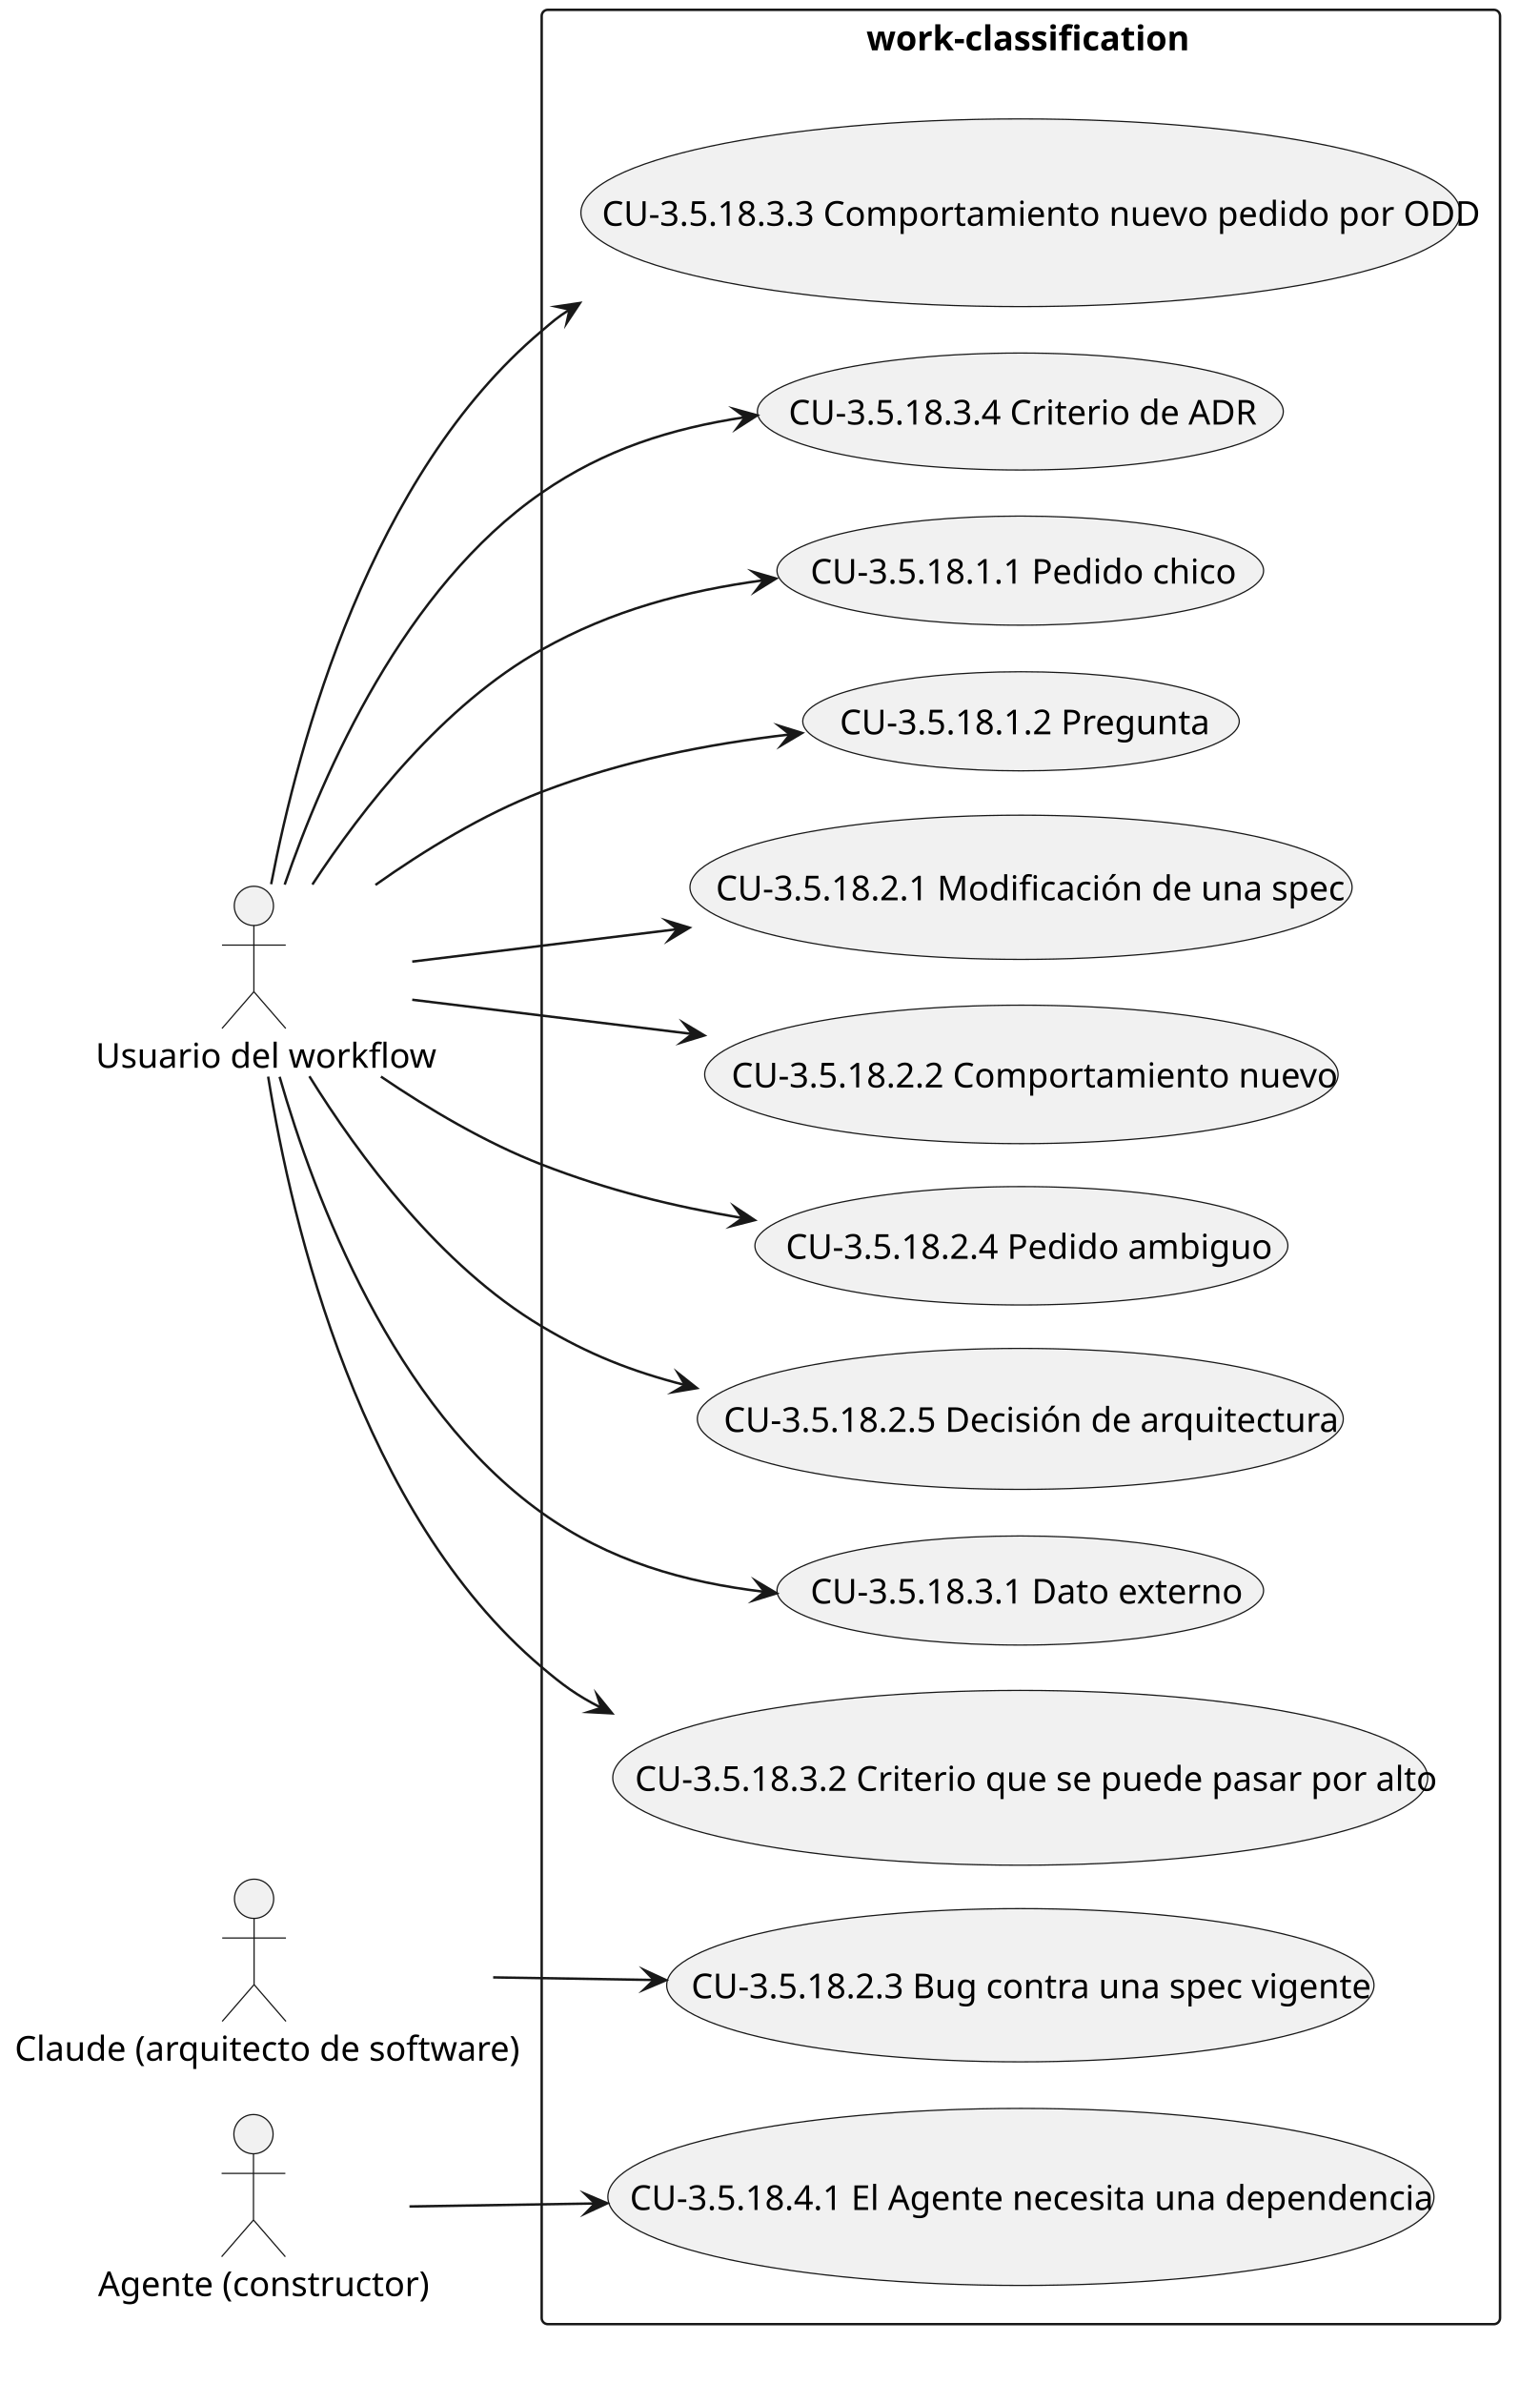
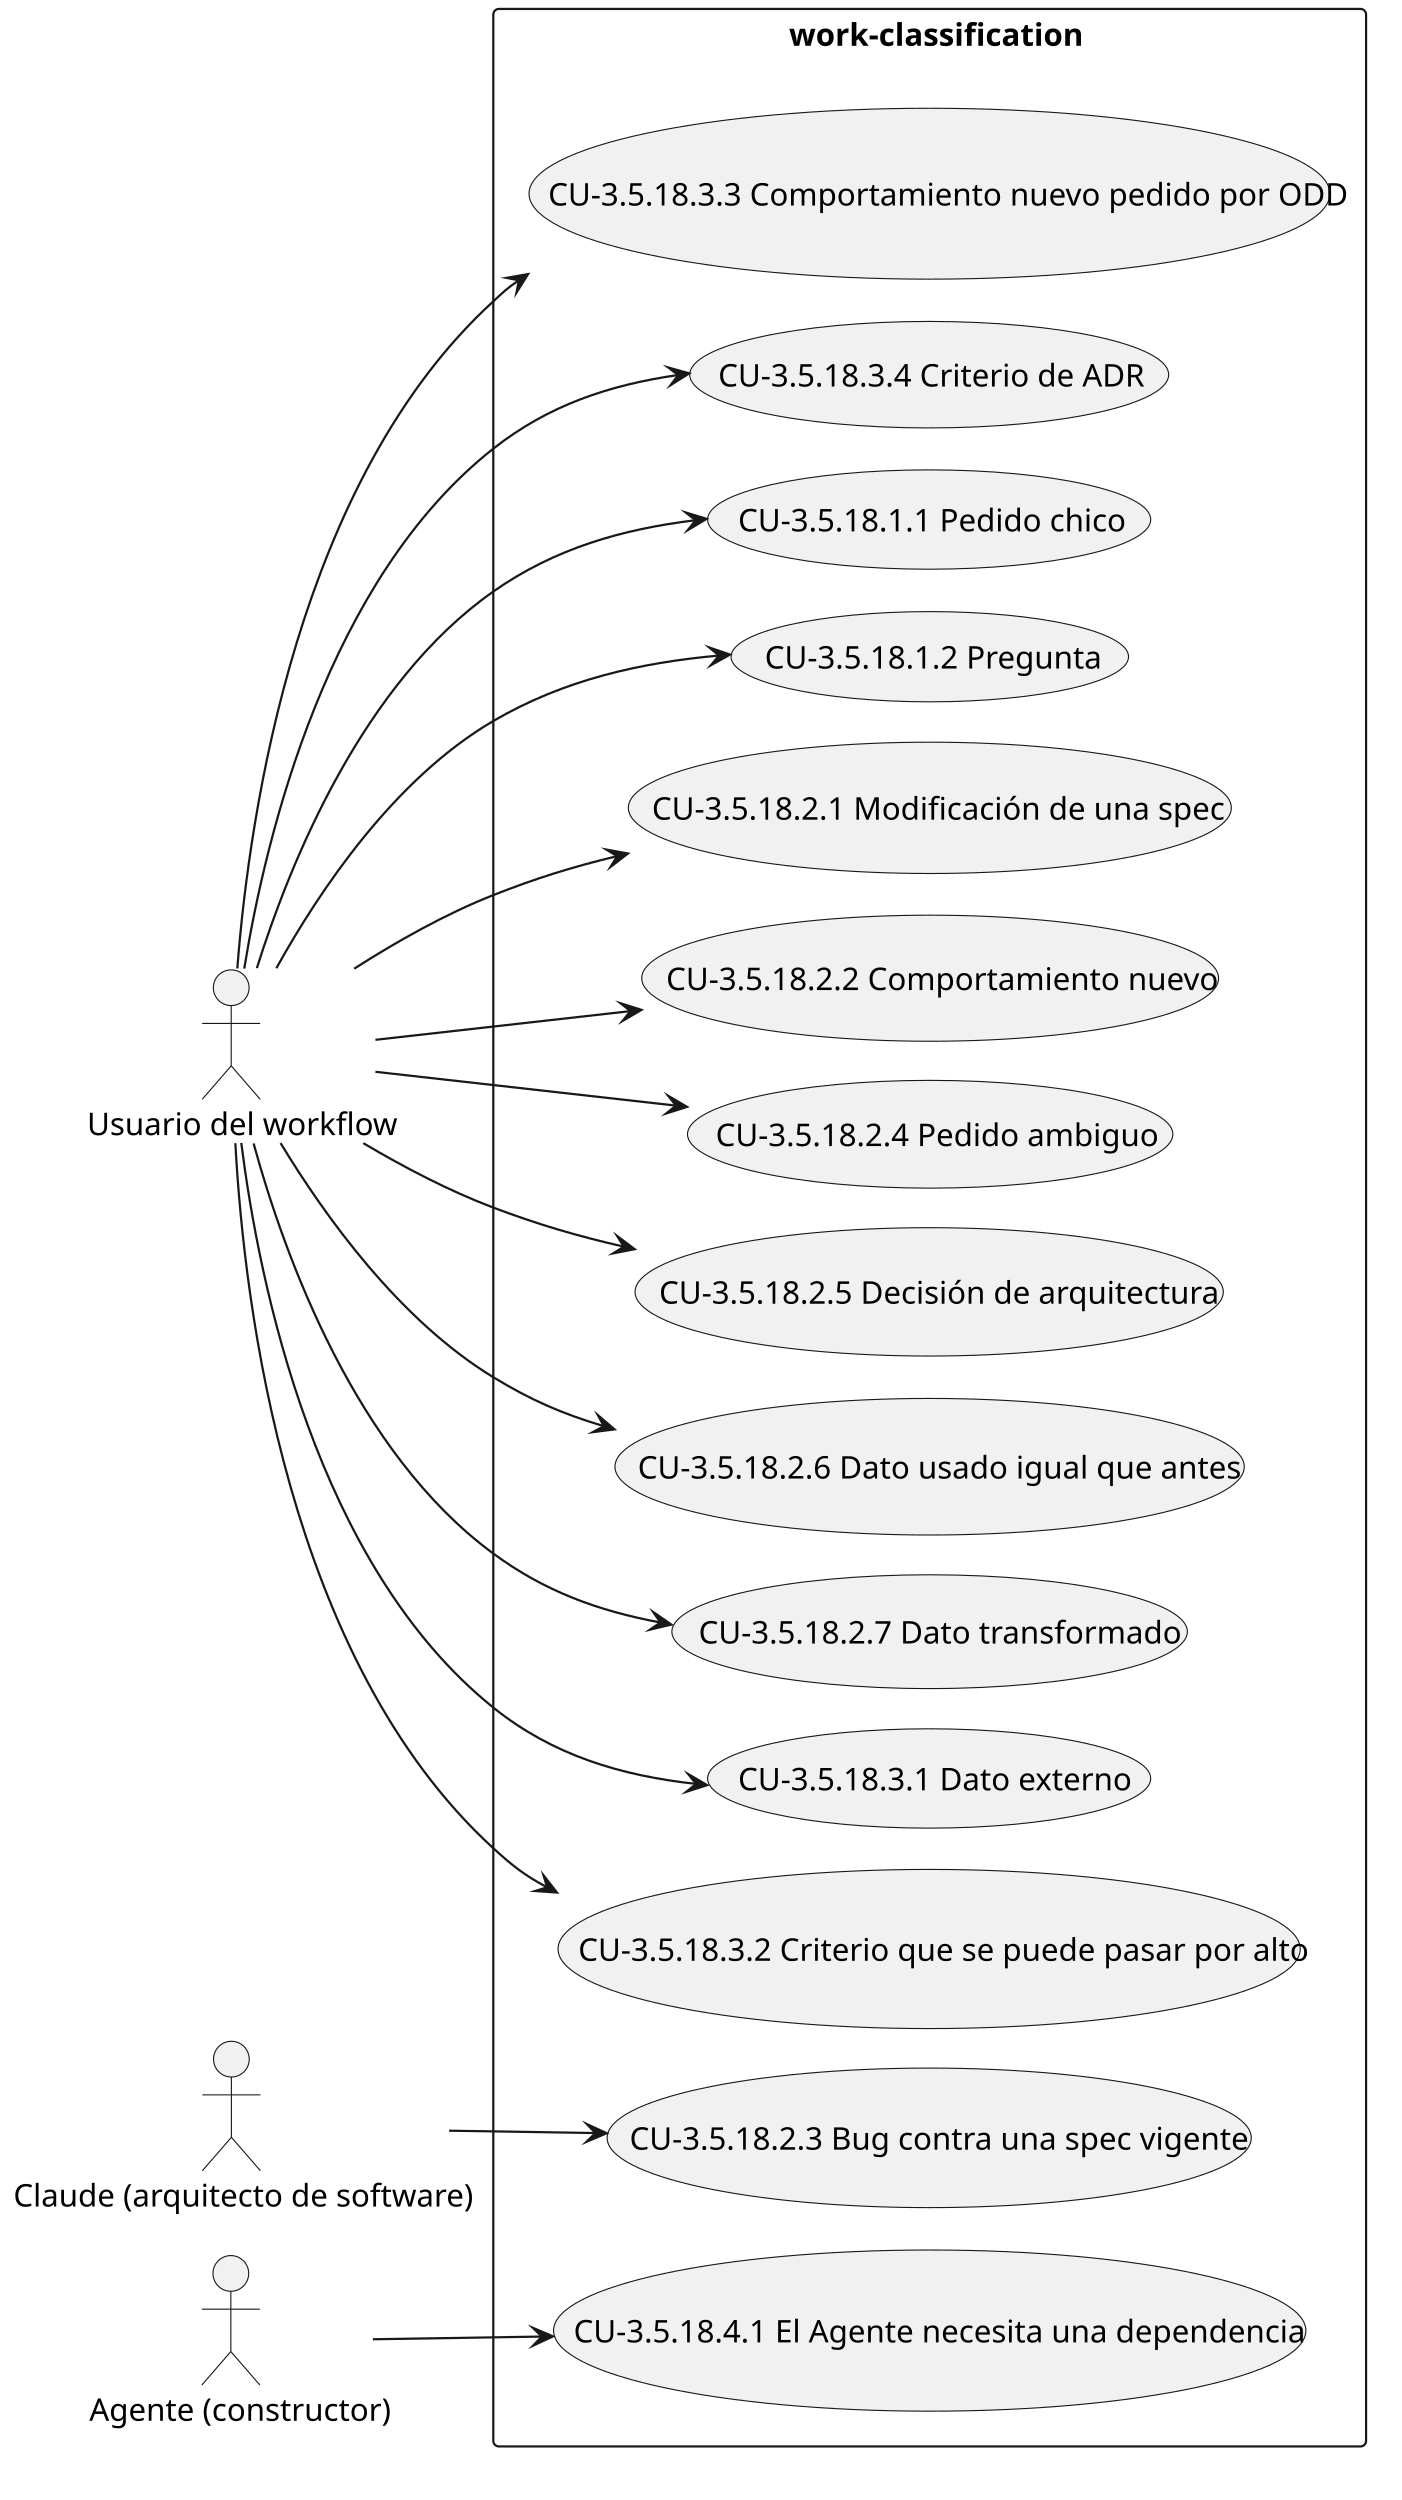
- <svg xmlns="http://www.w3.org/2000/svg" version="1.1" data-diagram-type="DESCRIPTION" style="width:628px;height:972px;background:#FFFFFF;" width="628px" height="972px" viewBox="0 0 628 972" zoomAndPan="magnify" preserveAspectRatio="none" contentStyleType="text/css">
+ <svg xmlns="http://www.w3.org/2000/svg" version="1.1" data-diagram-type="DESCRIPTION" style="width:628px;height:1120px;background:#FFFFFF;" width="628px" height="1120px" viewBox="0 0 628 1120" zoomAndPan="magnify" preserveAspectRatio="none" contentStyleType="text/css">
  <defs />
  <g font-family="sans-serif" lengthAdjust="spacing">
    <g class="cluster" data-qualified-name="work-classification" id="ent0004" data-source-line="6">
-       <rect x="221" y="4" width="391" height="944" fill="none" style="stroke:#181818;stroke-width:1;" rx="2.5" ry="2.5" />
+       <rect x="221" y="4" width="391" height="1092" fill="none" style="stroke:#181818;stroke-width:1;" rx="2.5" ry="2.5" />
      <text x="353.479" y="20.533" fill="#000" font-size="14" textLength="126.041" font-weight="700">work-classification</text>
    </g>
    <g class="entity" data-qualified-name="A1" id="ent0001" data-source-line="3">
-       <ellipse cx="103.579" cy="369.5" rx="8" ry="8" fill="#F1F1F1" style="stroke:#181818;stroke-width:0.5;" />
-       <path d="M103.579,377.5 L103.579,404.5 M90.579,385.5 L116.579,385.5 M103.579,404.5 L90.579,419.5 M103.579,404.5 L116.579,419.5" style="stroke:#181818;stroke-width:0.5;" fill="none" />
-       <text x="39" y="435.533" fill="#000" font-size="14" textLength="129.158">Usuario del workflow</text>
+       <ellipse cx="103.579" cy="442.5" rx="8" ry="8" fill="#F1F1F1" style="stroke:#181818;stroke-width:0.5;" />
+       <path d="M103.579,450.5 L103.579,477.5 M90.579,458.5 L116.579,458.5 M103.579,477.5 L90.579,492.5 M103.579,477.5 L116.579,492.5" style="stroke:#181818;stroke-width:0.5;" fill="none" />
+       <text x="39" y="508.533" fill="#000" font-size="14" textLength="129.158">Usuario del workflow</text>
    </g>
    <g class="entity" data-qualified-name="A2" id="ent0002" data-source-line="4">
-       <ellipse cx="103.662" cy="774.5" rx="8" ry="8" fill="#F1F1F1" style="stroke:#181818;stroke-width:0.5;" />
-       <path d="M103.662,782.5 L103.662,809.5 M90.662,790.5 L116.662,790.5 M103.662,809.5 L90.662,824.5 M103.662,809.5 L116.662,824.5" style="stroke:#181818;stroke-width:0.5;" fill="none" />
-       <text x="6" y="840.533" fill="#000" font-size="14" textLength="195.323">Claude (arquitecto de software)</text>
+       <ellipse cx="103.662" cy="922.5" rx="8" ry="8" fill="#F1F1F1" style="stroke:#181818;stroke-width:0.5;" />
+       <path d="M103.662,930.5 L103.662,957.5 M90.662,938.5 L116.662,938.5 M103.662,957.5 L90.662,972.5 M103.662,957.5 L116.662,972.5" style="stroke:#181818;stroke-width:0.5;" fill="none" />
+       <text x="6" y="988.533" fill="#000" font-size="14" textLength="195.323">Claude (arquitecto de software)</text>
    </g>
    <g class="entity" data-qualified-name="A3" id="ent0003" data-source-line="5">
-       <ellipse cx="103.417" cy="870.5" rx="8" ry="8" fill="#F1F1F1" style="stroke:#181818;stroke-width:0.5;" />
-       <path d="M103.417,878.5 L103.417,905.5 M90.417,886.5 L116.417,886.5 M103.417,905.5 L90.417,920.5 M103.417,905.5 L116.417,920.5" style="stroke:#181818;stroke-width:0.5;" fill="none" />
-       <text x="40" y="936.533" fill="#000" font-size="14" textLength="126.834">Agente (constructor)</text>
+       <ellipse cx="103.417" cy="1018.5" rx="8" ry="8" fill="#F1F1F1" style="stroke:#181818;stroke-width:0.5;" />
+       <path d="M103.417,1026.5 L103.417,1053.5 M90.417,1034.5 L116.417,1034.5 M103.417,1053.5 L90.417,1068.5 M103.417,1053.5 L116.417,1068.5" style="stroke:#181818;stroke-width:0.5;" fill="none" />
+       <text x="40" y="1084.533" fill="#000" font-size="14" textLength="126.834">Agente (constructor)</text>
    </g>
    <g class="entity" data-qualified-name="work-classification.UC_3_5_18_1_1" id="ent0005" data-source-line="7">
      <ellipse cx="416.263" cy="232.753" rx="99.263" ry="22.253" fill="#F1F1F1" style="stroke:#181818;stroke-width:0.5;" />
      <text x="330.656" y="238.057" fill="#000" font-size="14" textLength="171.213">CU-3.5.18.1.1 Pedido chico</text>
    </g>
    <g class="entity" data-qualified-name="work-classification.UC_3_5_18_1_2" id="ent0006" data-source-line="8">
      <ellipse cx="416.548" cy="294.21" rx="89.048" ry="20.21" fill="#F1F1F1" style="stroke:#181818;stroke-width:0.5;" />
      <text x="342.614" y="299.514" fill="#000" font-size="14" textLength="147.868">CU-3.5.18.1.2 Pregunta</text>
    </g>
    <g class="entity" data-qualified-name="work-classification.UC_3_5_18_2_1" id="ent0007" data-source-line="9">
      <ellipse cx="416.57" cy="361.914" rx="135.07" ry="29.414" fill="#F1F1F1" style="stroke:#181818;stroke-width:0.5;" />
      <text x="292.053" y="367.219" fill="#000" font-size="14" textLength="249.033">CU-3.5.18.2.1 Modificación de una spec</text>
    </g>
    <g class="entity" data-qualified-name="work-classification.UC_3_5_18_2_2" id="ent0008" data-source-line="10">
      <ellipse cx="416.712" cy="438.242" rx="129.212" ry="28.242" fill="#F1F1F1" style="stroke:#181818;stroke-width:0.5;" />
      <text x="298.427" y="443.547" fill="#000" font-size="14" textLength="236.571">CU-3.5.18.2.2 Comportamiento nuevo</text>
    </g>
    <g class="entity" data-qualified-name="work-classification.UC_3_5_18_2_3" id="ent0009" data-source-line="11">
-       <ellipse cx="416.285" cy="809.757" rx="144.285" ry="31.257" fill="#F1F1F1" style="stroke:#181818;stroke-width:0.5;" />
-       <text x="282.034" y="815.062" fill="#000" font-size="14" textLength="268.502">CU-3.5.18.2.3 Bug contra una spec vigente</text>
+       <ellipse cx="416.285" cy="957.757" rx="144.285" ry="31.257" fill="#F1F1F1" style="stroke:#181818;stroke-width:0.5;" />
+       <text x="282.034" y="963.062" fill="#000" font-size="14" textLength="268.502">CU-3.5.18.2.3 Bug contra una spec vigente</text>
    </g>
    <g class="entity" data-qualified-name="work-classification.UC_3_5_18_2_4" id="ent0010" data-source-line="12">
      <ellipse cx="416.719" cy="508.144" rx="108.719" ry="24.144" fill="#F1F1F1" style="stroke:#181818;stroke-width:0.5;" />
      <text x="320.602" y="513.448" fill="#000" font-size="14" textLength="192.233">CU-3.5.18.2.4 Pedido ambiguo</text>
    </g>
    <g class="entity" data-qualified-name="work-classification.UC_3_5_18_2_5" id="ent0011" data-source-line="13">
      <ellipse cx="416.269" cy="578.754" rx="131.769" ry="28.754" fill="#F1F1F1" style="stroke:#181818;stroke-width:0.5;" />
      <text x="295.259" y="584.058" fill="#000" font-size="14" textLength="242.02">CU-3.5.18.2.5 Decisión de arquitectura</text>
    </g>
-     <g class="entity" data-qualified-name="work-classification.UC_3_5_18_3_1" id="ent0012" data-source-line="14">
-       <ellipse cx="416.26" cy="648.752" rx="99.26" ry="22.252" fill="#F1F1F1" style="stroke:#181818;stroke-width:0.5;" />
-       <text x="330.657" y="654.057" fill="#000" font-size="14" textLength="171.206">CU-3.5.18.3.1 Dato externo</text>
+     <g class="entity" data-qualified-name="work-classification.UC_3_5_18_2_6" id="ent0012" data-source-line="14">
+       <ellipse cx="416.467" cy="657.093" rx="140.967" ry="30.593" fill="#F1F1F1" style="stroke:#181818;stroke-width:0.5;" />
+       <text x="285.712" y="662.398" fill="#000" font-size="14" textLength="261.509">CU-3.5.18.2.6 Dato usado igual que antes</text>
    </g>
-     <g class="entity" data-qualified-name="work-classification.UC_3_5_18_3_2" id="ent0013" data-source-line="15">
-       <ellipse cx="416.251" cy="725.15" rx="166.251" ry="35.65" fill="#F1F1F1" style="stroke:#181818;stroke-width:0.5;" />
-       <text x="259.048" y="730.455" fill="#000" font-size="14" textLength="314.405">CU-3.5.18.3.2 Criterio que se puede pasar por alto</text>
+     <g class="entity" data-qualified-name="work-classification.UC_3_5_18_2_7" id="ent0013" data-source-line="15">
+       <ellipse cx="416.47" cy="730.994" rx="115.47" ry="25.494" fill="#F1F1F1" style="stroke:#181818;stroke-width:0.5;" />
+       <text x="312.974" y="736.299" fill="#000" font-size="14" textLength="206.992">CU-3.5.18.2.7 Dato transformado</text>
    </g>
-     <g class="entity" data-qualified-name="work-classification.UC_3_5_18_3_3" id="ent0014" data-source-line="16">
+     <g class="entity" data-qualified-name="work-classification.UC_3_5_18_3_1" id="ent0014" data-source-line="16">
+       <ellipse cx="416.26" cy="796.752" rx="99.26" ry="22.252" fill="#F1F1F1" style="stroke:#181818;stroke-width:0.5;" />
+       <text x="330.657" y="802.057" fill="#000" font-size="14" textLength="171.206">CU-3.5.18.3.1 Dato externo</text>
+     </g>
+     <g class="entity" data-qualified-name="work-classification.UC_3_5_18_3_2" id="ent0015" data-source-line="17">
+       <ellipse cx="416.251" cy="873.15" rx="166.251" ry="35.65" fill="#F1F1F1" style="stroke:#181818;stroke-width:0.5;" />
+       <text x="259.048" y="878.455" fill="#000" font-size="14" textLength="314.405">CU-3.5.18.3.2 Criterio que se puede pasar por alto</text>
+     </g>
+     <g class="entity" data-qualified-name="work-classification.UC_3_5_18_3_3" id="ent0016" data-source-line="18">
      <ellipse cx="416.395" cy="86.779" rx="179.395" ry="38.279" fill="#F1F1F1" style="stroke:#181818;stroke-width:0.5;" />
      <text x="245.582" y="92.084" fill="#000" font-size="14" textLength="341.626">CU-3.5.18.3.3 Comportamiento nuevo pedido por ODD</text>
    </g>
-     <g class="entity" data-qualified-name="work-classification.UC_3_5_18_3_4" id="ent0015" data-source-line="17">
+     <g class="entity" data-qualified-name="work-classification.UC_3_5_18_3_4" id="ent0017" data-source-line="19">
      <ellipse cx="416.285" cy="167.857" rx="107.285" ry="23.857" fill="#F1F1F1" style="stroke:#181818;stroke-width:0.5;" />
      <text x="321.748" y="173.162" fill="#000" font-size="14" textLength="189.075">CU-3.5.18.3.4 Criterio de ADR</text>
    </g>
-     <g class="entity" data-qualified-name="work-classification.UC_3_5_18_4_1" id="ent0016" data-source-line="18">
-       <ellipse cx="416.519" cy="896.104" rx="168.519" ry="36.104" fill="#F1F1F1" style="stroke:#181818;stroke-width:0.5;" />
-       <text x="256.962" y="901.409" fill="#000" font-size="14" textLength="319.115">CU-3.5.18.4.1 El Agente necesita una dependencia</text>
+     <g class="entity" data-qualified-name="work-classification.UC_3_5_18_4_1" id="ent0018" data-source-line="20">
+       <ellipse cx="416.519" cy="1044.104" rx="168.519" ry="36.104" fill="#F1F1F1" style="stroke:#181818;stroke-width:0.5;" />
+       <text x="256.962" y="1049.409" fill="#000" font-size="14" textLength="319.115">CU-3.5.18.4.1 El Agente necesita una dependencia</text>
    </g>
-     <g class="link" data-entity-1="ent0001" data-entity-2="ent0005" id="lnk17" data-link-type="dependency">
-       <polygon points="316.622,235.981,307.166,233.226,311.667,236.653,308.241,241.154,316.622,235.981" fill="#181818" style="stroke:#181818;stroke-width:1;stroke-linejoin:miter;stroke-miterlimit:10;" />
-       <path d="M127.456,360.784 C147.9,329.588 180.764,287.556 221,265 C249.806,248.851 279.577,241.002 311.667,236.653" style="stroke:#181818;stroke-width:1;" fill="none" />
+     <g class="link" data-entity-1="ent0001" data-entity-2="ent0005" id="lnk19" data-link-type="dependency">
+       <polygon points="316.563,232.454,307.146,229.57,311.599,233.058,308.112,237.512,316.563,232.454" fill="#181818" style="stroke:#181818;stroke-width:1;stroke-linejoin:miter;stroke-miterlimit:10;" />
+       <path d="M115.072,433.717 C130.162,385.721 162.717,305.879 221,265 C248.597,245.644 278.788,237.05 311.599,233.058" style="stroke:#181818;stroke-width:1;" fill="none" />
    </g>
-     <g class="link" data-entity-1="ent0001" data-entity-2="ent0006" id="lnk18" data-link-type="dependency">
-       <polygon points="327.258,298.975,317.851,296.055,322.292,299.56,318.787,304,327.258,298.975" fill="#181818" style="stroke:#181818;stroke-width:1;stroke-linejoin:miter;stroke-miterlimit:10;" />
-       <path d="M153.187,360.945 C173.133,346.841 197.117,332.154 221,323 C254.473,310.17 288.242,303.571 322.292,299.56" style="stroke:#181818;stroke-width:1;" fill="none" />
+     <g class="link" data-entity-1="ent0001" data-entity-2="ent0006" id="lnk20" data-link-type="dependency">
+       <polygon points="327.067,293.249,317.746,290.069,322.087,293.696,318.461,298.037,327.067,293.249" fill="#181818" style="stroke:#181818;stroke-width:1;stroke-linejoin:miter;stroke-miterlimit:10;" />
+       <path d="M123.803,433.767 C143.266,398.669 176.741,348.886 221,323 C252.68,304.471 287.071,296.836 322.087,293.696" style="stroke:#181818;stroke-width:1;" fill="none" />
    </g>
-     <g class="link" data-entity-1="ent0001" data-entity-2="ent0007" id="lnk19" data-link-type="dependency">
-       <polygon points="281.309,378.396,271.89,375.517,276.346,379.003,272.861,383.458,281.309,378.396" fill="#181818" style="stroke:#181818;stroke-width:1;stroke-linejoin:miter;stroke-miterlimit:10;" />
-       <path d="M168.186,392.218 C200.884,388.223 237.059,383.803 276.346,379.003" style="stroke:#181818;stroke-width:1;" fill="none" />
+     <g class="link" data-entity-1="ent0001" data-entity-2="ent0007" id="lnk21" data-link-type="dependency">
+       <polygon points="281.329,382.368,271.64,380.6,276.47,383.546,273.524,388.375,281.329,382.368" fill="#181818" style="stroke:#181818;stroke-width:1;stroke-linejoin:miter;stroke-miterlimit:10;" />
+       <path d="M158.669,433.972 C177.624,421.85 199.546,409.463 221,401 C240.062,393.481 255.911,388.527 276.47,383.546" style="stroke:#181818;stroke-width:1;" fill="none" />
    </g>
-     <g class="link" data-entity-1="ent0001" data-entity-2="ent0008" id="lnk20" data-link-type="dependency">
-       <polygon points="287.378,422.345,278.93,417.283,282.415,421.739,277.96,425.224,287.378,422.345" fill="#181818" style="stroke:#181818;stroke-width:1;stroke-linejoin:miter;stroke-miterlimit:10;" />
-       <path d="M168.186,407.782 C202.573,411.983 241.329,416.719 282.415,421.739" style="stroke:#181818;stroke-width:1;" fill="none" />
+     <g class="link" data-entity-1="ent0001" data-entity-2="ent0008" id="lnk22" data-link-type="dependency">
+       <polygon points="287.378,452.419,277.987,449.45,282.41,452.978,278.882,457.4,287.378,452.419" fill="#181818" style="stroke:#181818;stroke-width:1;stroke-linejoin:miter;stroke-miterlimit:10;" />
+       <path d="M168.186,465.833 C202.573,461.963 241.323,457.602 282.41,452.978" style="stroke:#181818;stroke-width:1;" fill="none" />
    </g>
-     <g class="link" data-entity-1="ent0002" data-entity-2="ent0009" id="lnk21" data-link-type="dependency">
-       <polygon points="271.769,807.689,262.834,803.545,266.77,807.609,262.706,811.544,271.769,807.689" fill="#181818" style="stroke:#181818;stroke-width:1;stroke-linejoin:miter;stroke-miterlimit:10;" />
-       <path d="M201.198,806.555 C223.575,806.914 242.859,807.224 266.77,807.609" style="stroke:#181818;stroke-width:1;" fill="none" />
+     <g class="link" data-entity-1="ent0002" data-entity-2="ent0009" id="lnk23" data-link-type="dependency">
+       <polygon points="271.769,955.689,262.834,951.545,266.77,955.609,262.706,959.544,271.769,955.689" fill="#181818" style="stroke:#181818;stroke-width:1;stroke-linejoin:miter;stroke-miterlimit:10;" />
+       <path d="M201.198,954.555 C223.575,954.914 242.859,955.224 266.77,955.609" style="stroke:#181818;stroke-width:1;" fill="none" />
    </g>
-     <g class="link" data-entity-1="ent0001" data-entity-2="ent0010" id="lnk22" data-link-type="dependency">
-       <polygon points="307.926,497.677,299.721,492.23,302.996,496.842,298.384,500.118,307.926,497.677" fill="#181818" style="stroke:#181818;stroke-width:1;stroke-linejoin:miter;stroke-miterlimit:10;" />
-       <path d="M155.42,439.136 C174.984,452.418 198.125,466.127 221,475 C248.302,485.59 274.133,491.952 302.996,496.842" style="stroke:#181818;stroke-width:1;" fill="none" />
+     <g class="link" data-entity-1="ent0001" data-entity-2="ent0010" id="lnk24" data-link-type="dependency">
+       <polygon points="307.801,495.88,299.305,490.898,302.832,495.32,298.41,498.848,307.801,495.88" fill="#181818" style="stroke:#181818;stroke-width:1;stroke-linejoin:miter;stroke-miterlimit:10;" />
+       <path d="M168.186,480.167 C208.348,484.687 256.273,490.081 302.832,495.32" style="stroke:#181818;stroke-width:1;" fill="none" />
    </g>
-     <g class="link" data-entity-1="ent0001" data-entity-2="ent0011" id="lnk23" data-link-type="dependency">
-       <polygon points="284.348,566.198,276.627,560.083,279.505,564.953,274.635,567.831,284.348,566.198" fill="#181818" style="stroke:#181818;stroke-width:1;stroke-linejoin:miter;stroke-miterlimit:10;" />
-       <path d="M126.22,439.009 C146.444,471.54 179.654,516.407 221,541 C240.221,552.433 257.377,559.265 279.505,564.953" style="stroke:#181818;stroke-width:1;" fill="none" />
+     <g class="link" data-entity-1="ent0001" data-entity-2="ent0011" id="lnk25" data-link-type="dependency">
+       <polygon points="284.345,559.635,276.471,553.719,279.472,558.514,274.677,561.516,284.345,559.635" fill="#181818" style="stroke:#181818;stroke-width:1;stroke-linejoin:miter;stroke-miterlimit:10;" />
+       <path d="M162.751,512.137 C180.8,522.832 201.169,533.521 221,541 C241.04,548.558 257.962,553.566 279.472,558.514" style="stroke:#181818;stroke-width:1;" fill="none" />
    </g>
-     <g class="link" data-entity-1="ent0001" data-entity-2="ent0012" id="lnk24" data-link-type="dependency">
-       <polygon points="316.865,649.885,308.403,644.847,311.9,649.292,307.455,652.79,316.865,649.885" fill="#181818" style="stroke:#181818;stroke-width:1;stroke-linejoin:miter;stroke-miterlimit:10;" />
-       <path d="M114.071,439.213 C128.404,489.035 160.471,573.735 221,617 C248.562,636.701 278.93,645.358 311.9,649.292" style="stroke:#181818;stroke-width:1;" fill="none" />
+     <g class="link" data-entity-1="ent0001" data-entity-2="ent0012" id="lnk26" data-link-type="dependency">
+       <polygon points="275.301,640.358,267.822,633.949,270.51,638.927,265.532,641.614,275.301,640.358" fill="#181818" style="stroke:#181818;stroke-width:1;stroke-linejoin:miter;stroke-miterlimit:10;" />
+       <path d="M125.688,512.079 C145.785,545.285 179.108,591.506 221,617 C237.565,627.081 251.45,633.232 270.51,638.927" style="stroke:#181818;stroke-width:1;" fill="none" />
    </g>
-     <g class="link" data-entity-1="ent0001" data-entity-2="ent0013" id="lnk25" data-link-type="dependency">
-       <polygon points="249.744,698.862,243.542,691.212,245.289,696.592,239.909,698.339,249.744,698.862" fill="#181818" style="stroke:#181818;stroke-width:1;stroke-linejoin:miter;stroke-miterlimit:10;" />
-       <path d="M109.408,439.143 C119.205,500.165 147.025,617.446 221,680 C229.734,687.385 234.993,691.344 245.289,696.592" style="stroke:#181818;stroke-width:1;" fill="none" />
+     <g class="link" data-entity-1="ent0001" data-entity-2="ent0013" id="lnk27" data-link-type="dependency">
+       <polygon points="300.772,727.801,292.663,722.212,295.857,726.88,291.189,730.075,300.772,727.801" fill="#181818" style="stroke:#181818;stroke-width:1;stroke-linejoin:miter;stroke-miterlimit:10;" />
+       <path d="M113.609,512.254 C127.579,563.149 159.402,650.737 221,696 C244.017,712.913 267.718,721.606 295.857,726.88" style="stroke:#181818;stroke-width:1;" fill="none" />
    </g>
-     <g class="link" data-entity-1="ent0001" data-entity-2="ent0014" id="lnk26" data-link-type="dependency">
-       <polygon points="236.615,123.59,226.874,125.045,232.396,126.274,231.168,131.796,236.615,123.59" fill="#181818" style="stroke:#181818;stroke-width:1;stroke-linejoin:miter;stroke-miterlimit:10;" />
-       <path d="M110.621,360.651 C121.81,302.377 151.192,193.712 221,135 C225.924,130.858 226.934,129.748 232.396,126.274" style="stroke:#181818;stroke-width:1;" fill="none" />
+     <g class="link" data-entity-1="ent0001" data-entity-2="ent0014" id="lnk28" data-link-type="dependency">
+       <polygon points="316.811,799.747,308.304,794.786,311.842,799.2,307.428,802.738,316.811,799.747" fill="#181818" style="stroke:#181818;stroke-width:1;stroke-linejoin:miter;stroke-miterlimit:10;" />
+       <path d="M108.088,512.033 C116.162,575.733 141.771,701.308 221,765 C247.738,786.495 278.392,795.515 311.842,799.2" style="stroke:#181818;stroke-width:1;" fill="none" />
    </g>
-     <g class="link" data-entity-1="ent0001" data-entity-2="ent0015" id="lnk27" data-link-type="dependency">
-       <polygon points="308.962,169.413,299.464,166.809,304.019,170.163,300.664,174.718,308.962,169.413" fill="#181818" style="stroke:#181818;stroke-width:1;stroke-linejoin:miter;stroke-miterlimit:10;" />
-       <path d="M116.152,360.813 C132.006,314.747 165.008,239.687 221,201 C246.572,183.332 273.512,174.793 304.019,170.163" style="stroke:#181818;stroke-width:1;" fill="none" />
+     <g class="link" data-entity-1="ent0001" data-entity-2="ent0015" id="lnk29" data-link-type="dependency">
+       <polygon points="249.542,847.863,243.468,840.11,245.126,845.518,239.717,847.176,249.542,847.863" fill="#181818" style="stroke:#181818;stroke-width:1;stroke-linejoin:miter;stroke-miterlimit:10;" />
+       <path d="M105.436,512.141 C109.404,585.478 128.835,743.755 221,828 C229.57,835.834 234.812,840.043 245.126,845.518" style="stroke:#181818;stroke-width:1;" fill="none" />
    </g>
-     <g class="link" data-entity-1="ent0003" data-entity-2="ent0016" id="lnk28" data-link-type="dependency">
-       <polygon points="247.748,898.697,238.685,894.842,242.749,898.777,238.813,902.841,247.748,898.697" fill="#181818" style="stroke:#181818;stroke-width:1;stroke-linejoin:miter;stroke-miterlimit:10;" />
-       <path d="M167.061,899.994 C190.741,899.613 213.964,899.24 242.749,898.777" style="stroke:#181818;stroke-width:1;" fill="none" />
+     <g class="link" data-entity-1="ent0001" data-entity-2="ent0016" id="lnk30" data-link-type="dependency">
+       <polygon points="236.598,122.784,226.898,124.49,232.45,125.575,231.365,131.127,236.598,122.784" fill="#181818" style="stroke:#181818;stroke-width:1;stroke-linejoin:miter;stroke-miterlimit:10;" />
+       <path d="M106.314,433.885 C111.767,363.372 133.602,214.869 221,135 C225.878,130.542 226.956,129.273 232.45,125.575" style="stroke:#181818;stroke-width:1;" fill="none" />
+     </g>
+     <g class="link" data-entity-1="ent0001" data-entity-2="ent0017" id="lnk31" data-link-type="dependency">
+       <polygon points="308.783,167.275,299.302,164.607,303.834,167.992,300.449,172.524,308.783,167.275" fill="#181818" style="stroke:#181818;stroke-width:1;stroke-linejoin:miter;stroke-miterlimit:10;" />
+       <path d="M109.42,433.943 C119.196,373.788 146.942,259.323 221,201 C245.755,181.505 272.889,172.477 303.834,167.992" style="stroke:#181818;stroke-width:1;" fill="none" />
+     </g>
+     <g class="link" data-entity-1="ent0003" data-entity-2="ent0018" id="lnk32" data-link-type="dependency">
+       <polygon points="247.748,1046.697,238.685,1042.842,242.749,1046.777,238.813,1050.841,247.748,1046.697" fill="#181818" style="stroke:#181818;stroke-width:1;stroke-linejoin:miter;stroke-miterlimit:10;" />
+       <path d="M167.061,1047.994 C190.741,1047.613 213.964,1047.24 242.749,1046.777" style="stroke:#181818;stroke-width:1;" fill="none" />
    </g>
  </g>
</svg>
